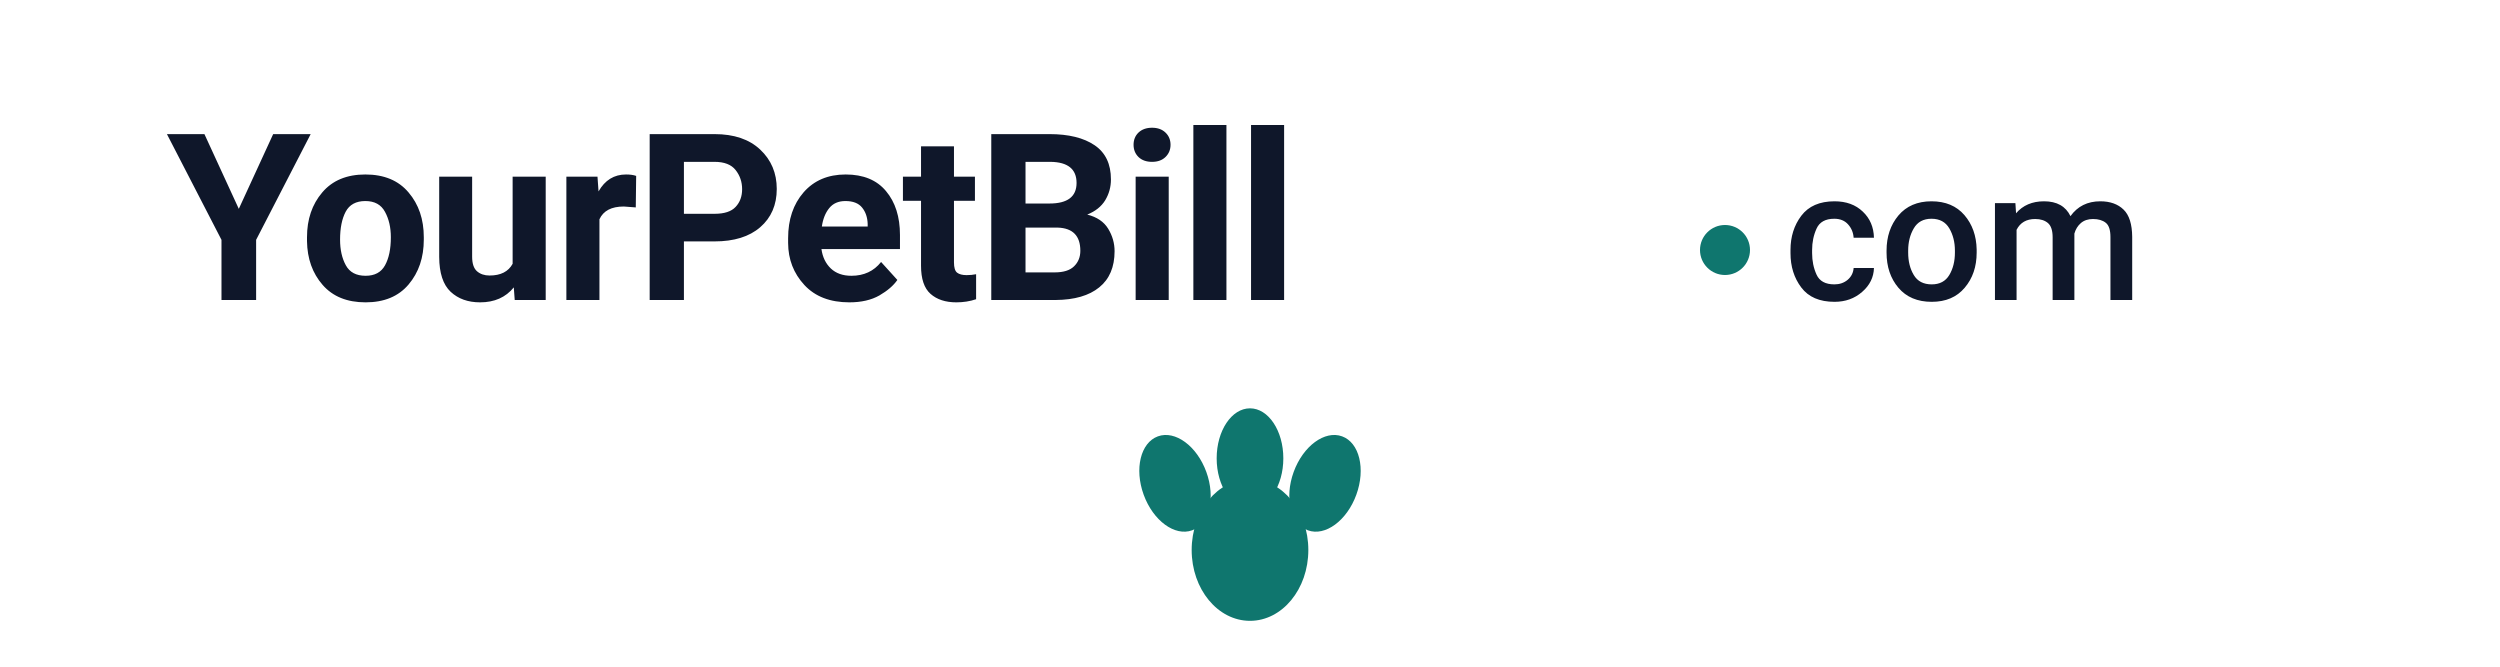
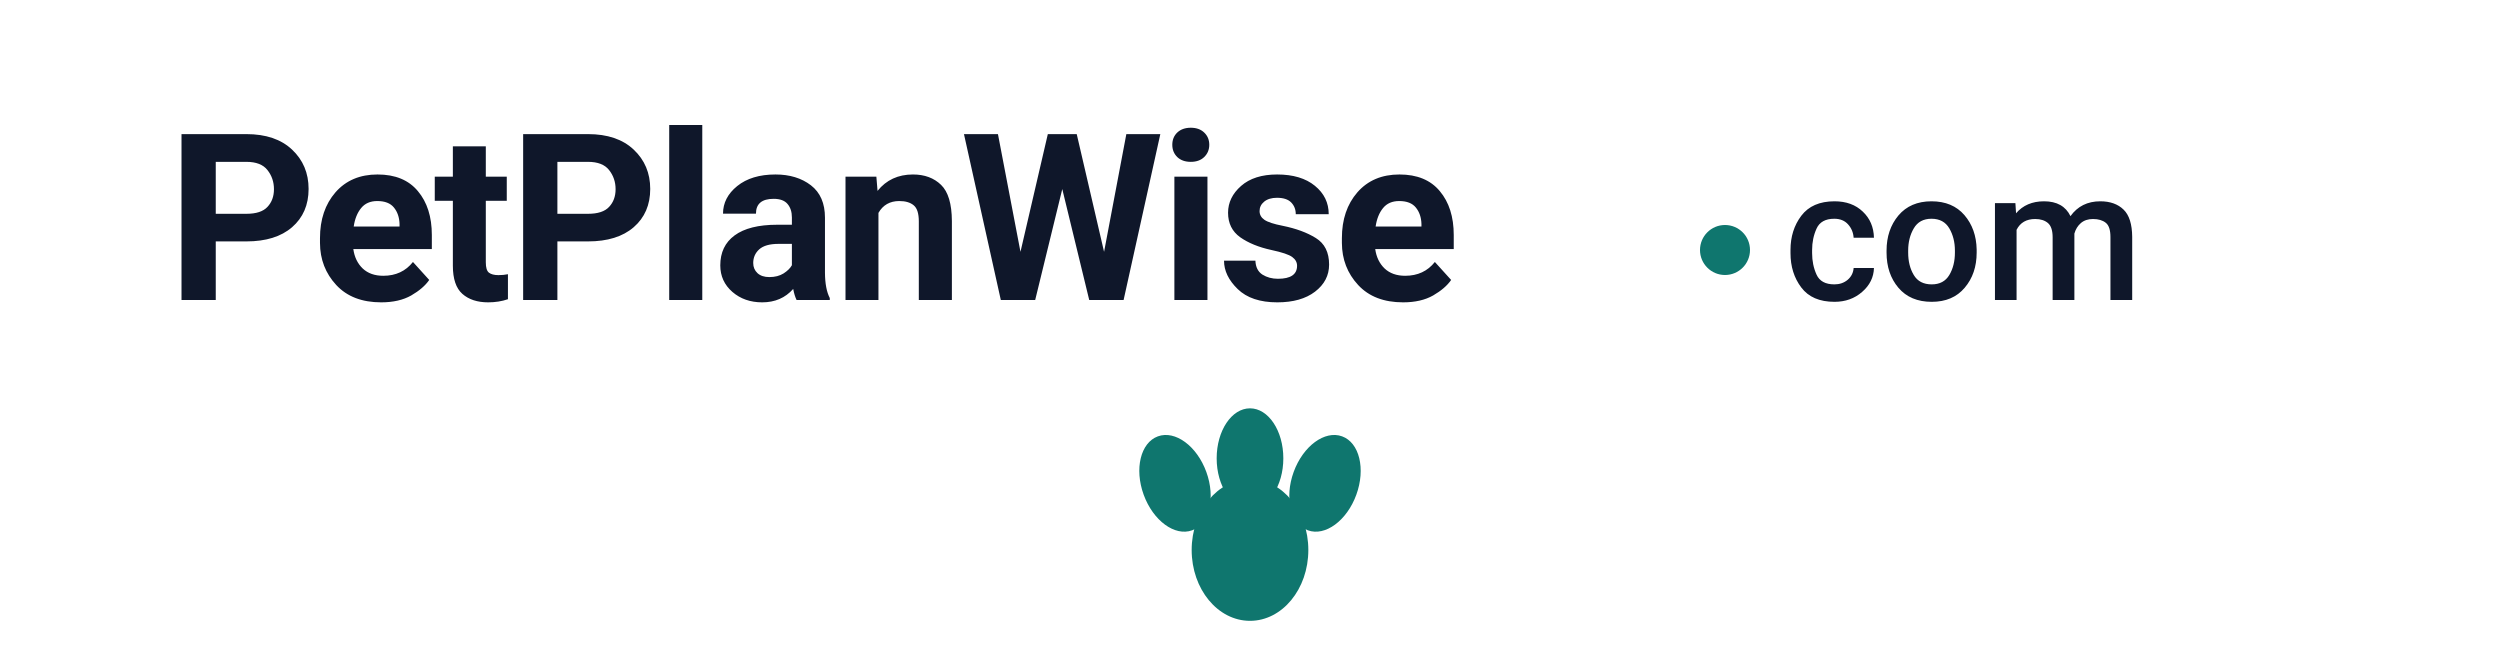
- <svg xmlns="http://www.w3.org/2000/svg" viewBox="0 0 300 80" fill="none" role="img" aria-label="YourPetBill.com">
-   <text x="20" y="36" font-family="system-ui, -apple-system, 'Segoe UI', Roboto, sans-serif" font-size="28" font-weight="700" fill="#0F172A" letter-spacing="-0.5">YourPetBill</text>
+ <svg xmlns="http://www.w3.org/2000/svg" viewBox="0 0 300 80" fill="none" role="img" aria-label="PetPlanWise.com">
+   <text x="20" y="36" font-family="system-ui, -apple-system, 'Segoe UI', Roboto, sans-serif" font-size="28" font-weight="700" fill="#0F172A" letter-spacing="-0.5">PetPlanWise</text>
  <circle cx="207" cy="30" r="3" fill="#0F766E" />
  <text x="214" y="36" font-family="system-ui, -apple-system, 'Segoe UI', Roboto, sans-serif" font-size="22" font-weight="500" fill="#0F172A">com</text>
  <g transform="translate(150, 60)">
    <ellipse cx="0" cy="6" rx="7" ry="8.5" fill="#0F766E" />
    <ellipse cx="-9" cy="-2" rx="4" ry="6" fill="#0F766E" transform="rotate(-20 -9 -2)" />
    <ellipse cx="0" cy="-5" rx="4" ry="6" fill="#0F766E" />
    <ellipse cx="9" cy="-2" rx="4" ry="6" fill="#0F766E" transform="rotate(20 9 -2)" />
  </g>
</svg>
